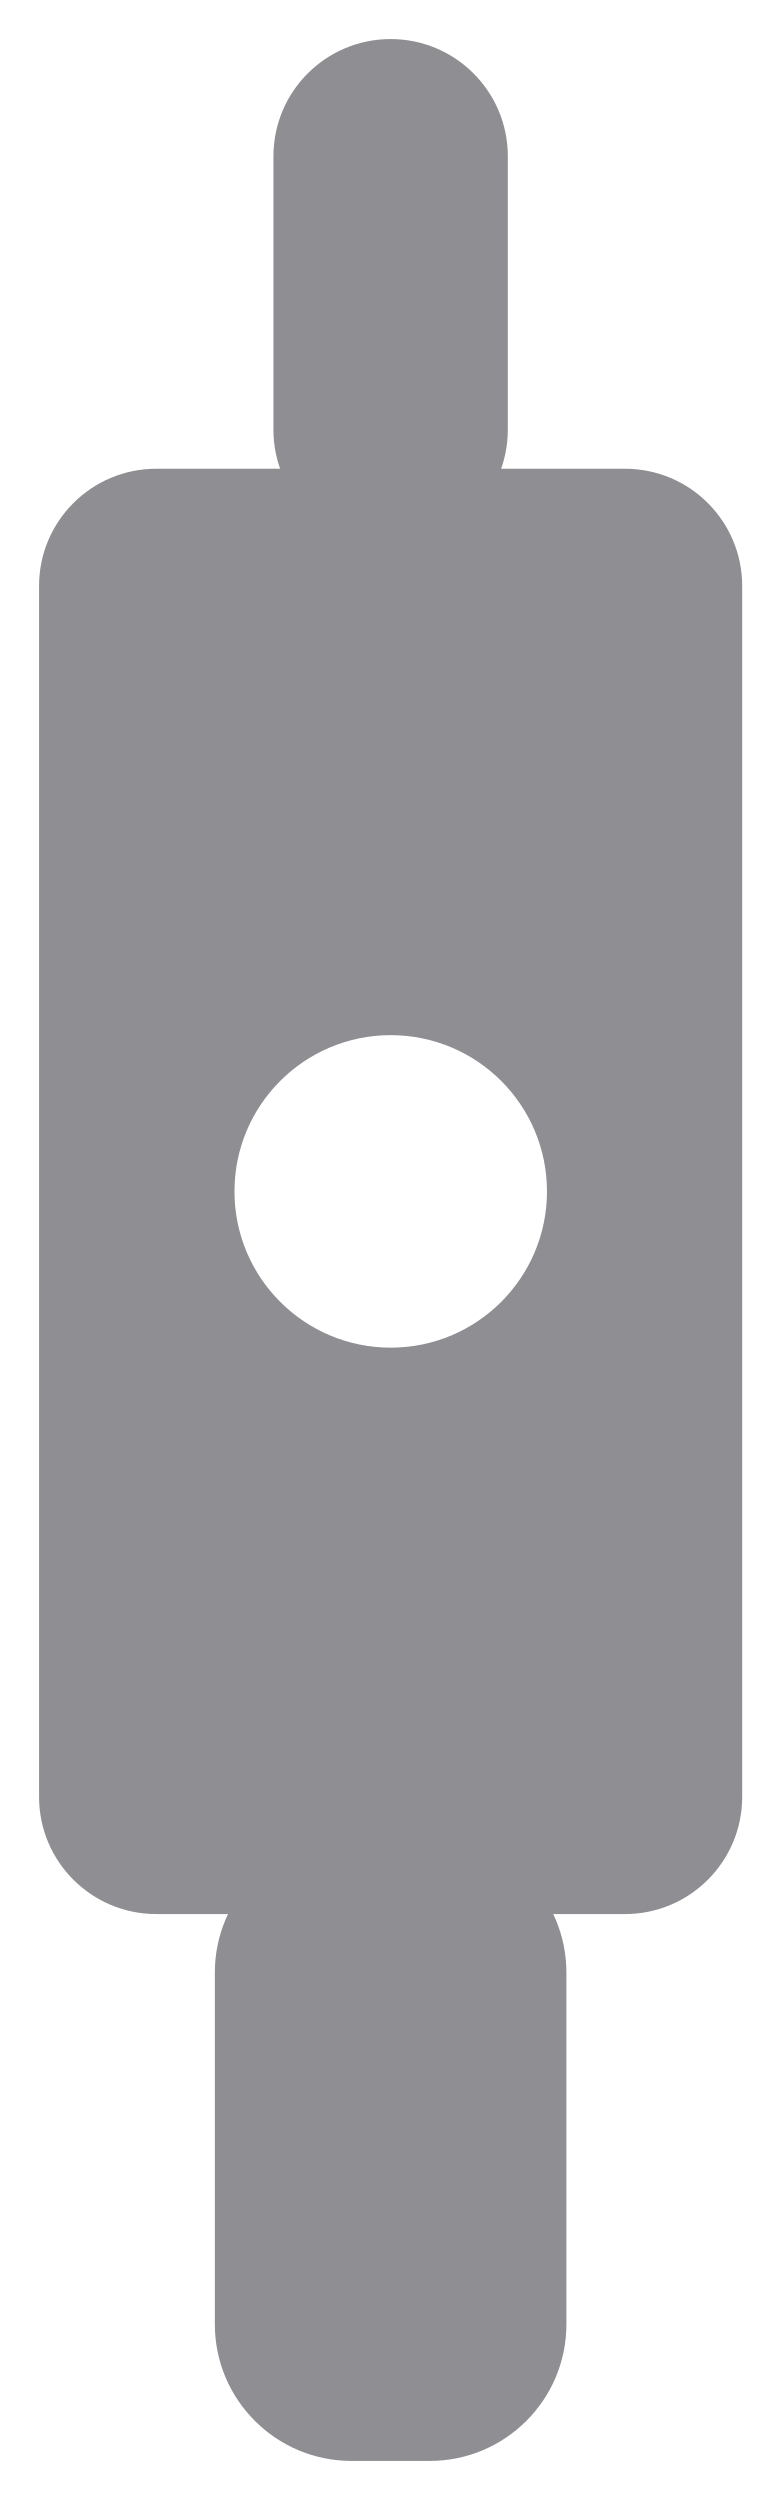
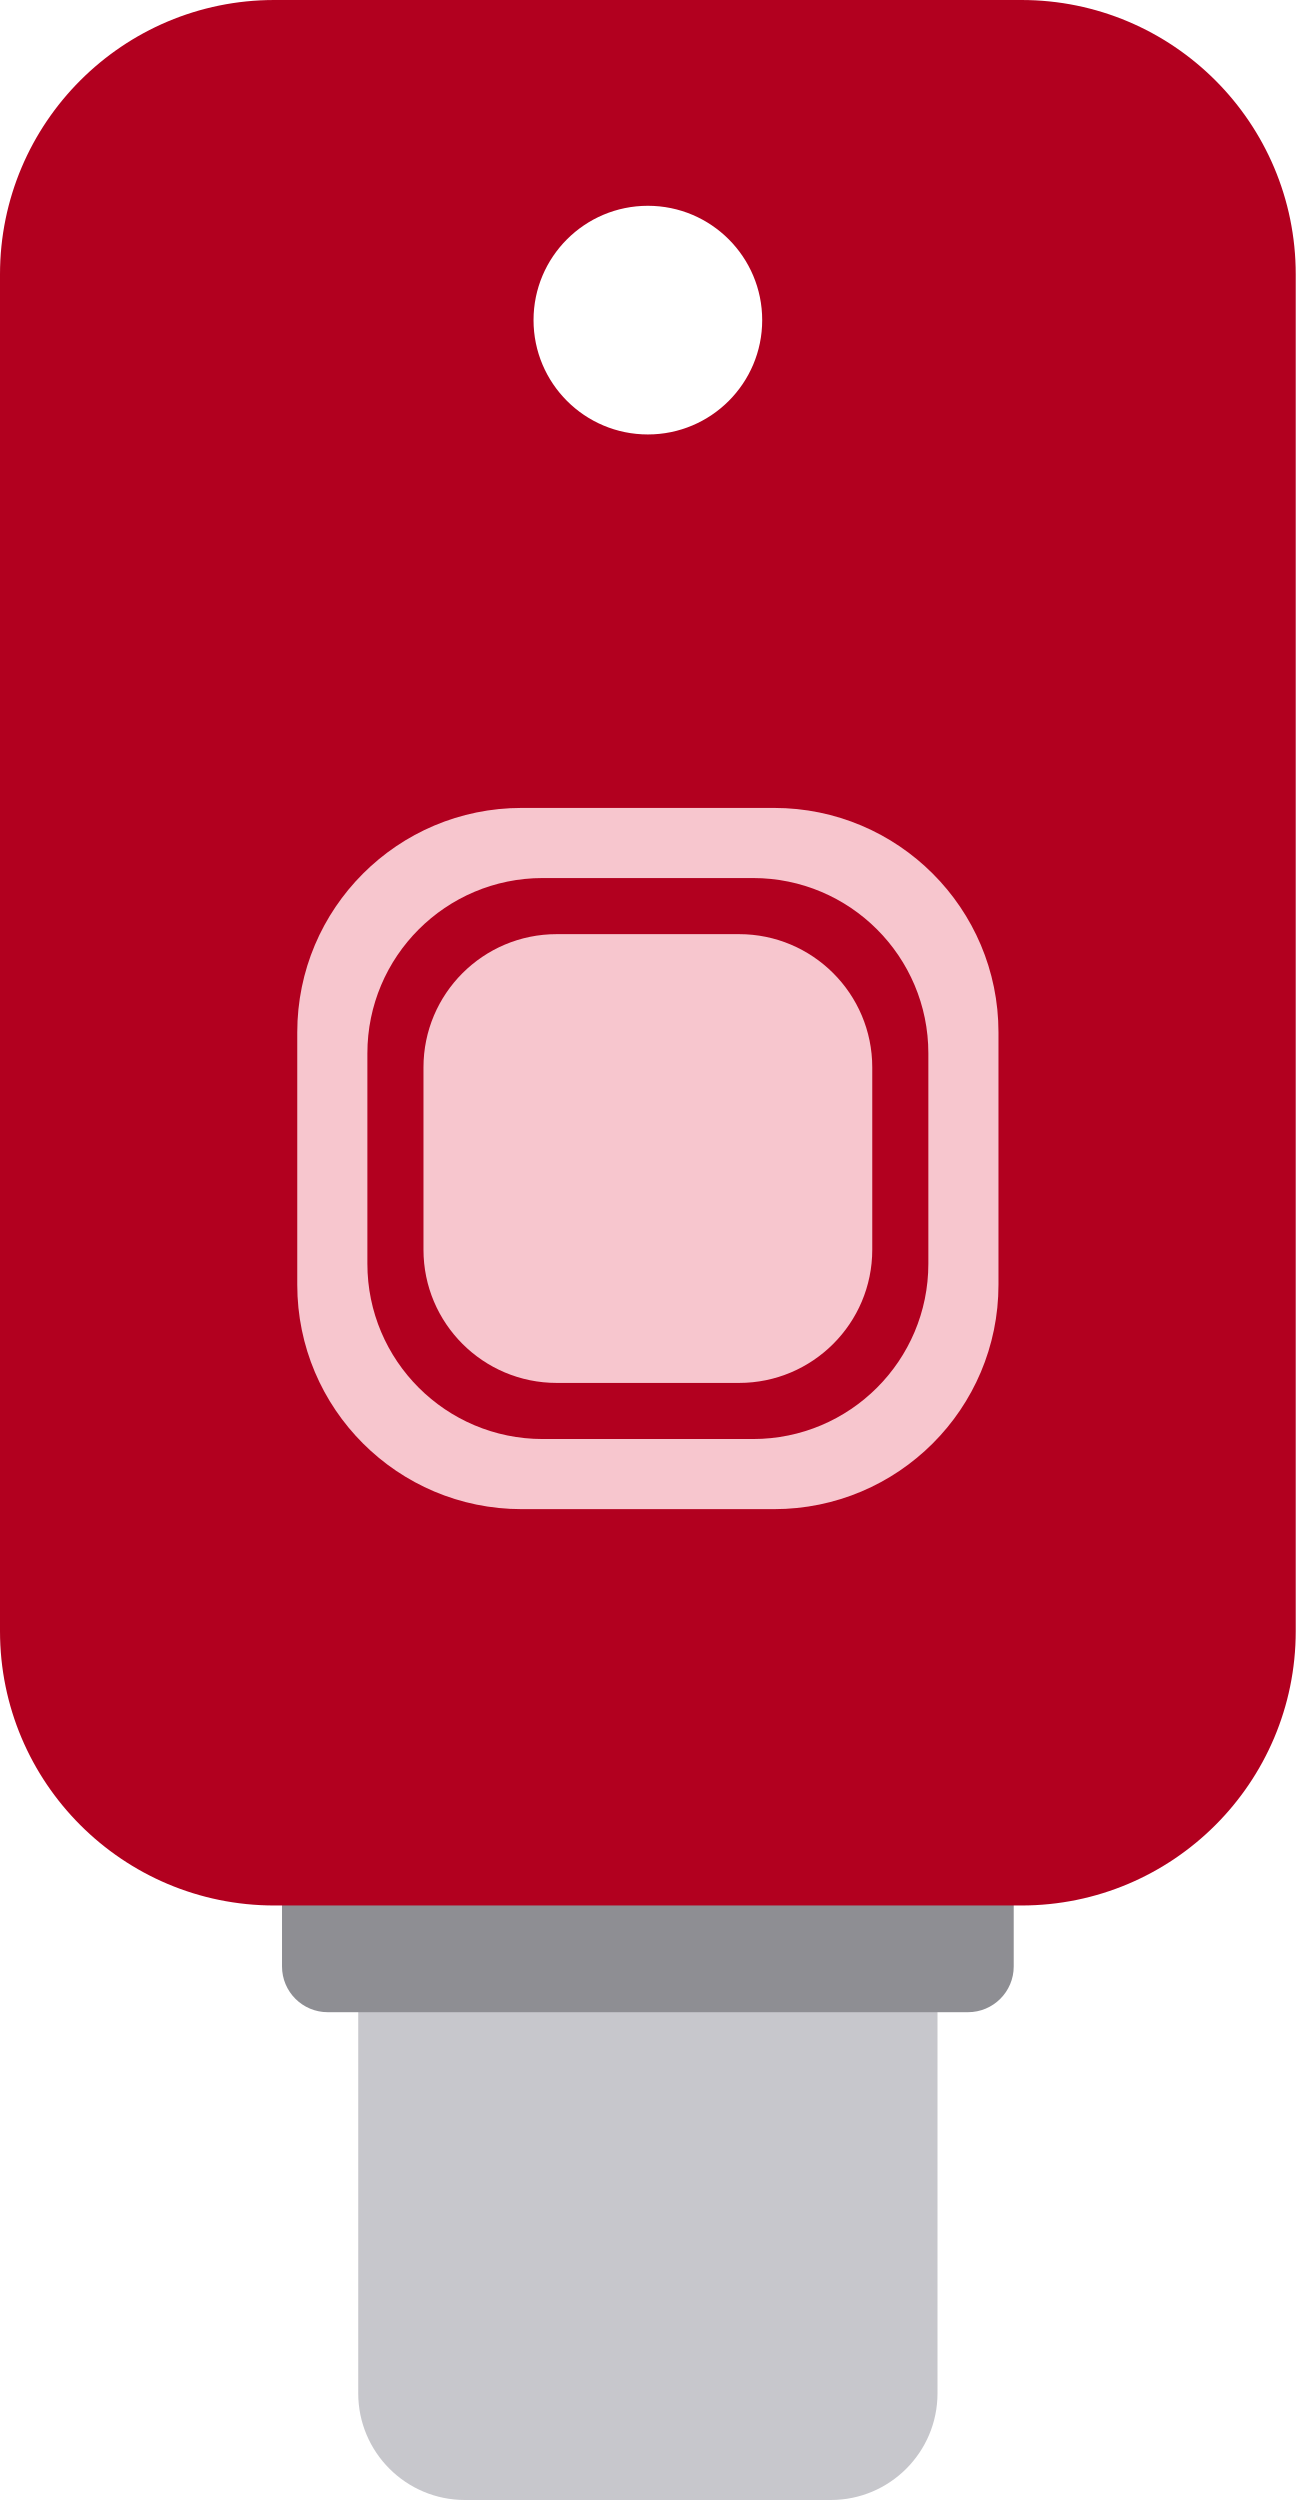
- <svg xmlns="http://www.w3.org/2000/svg" width="40" height="128" viewBox="0 0 40 128">
-   <rect x="14" y="2" width="12" height="26" rx="6" fill="#8E8E93" />
-   <path fill-rule="evenodd" fill="#8E8E93" d="M8,24 h24 a6,6 0 0 1 6,6 v62 a6,6 0 0 1 -6,6 h-24 a6,6 0 0 1 -6,-6 v-62 a6,6 0 0 1 6,-6 z M20,53 a8,8 0 1 0 0.01,0 z" />
-   <rect x="11" y="94" width="18" height="32" rx="7" fill="#8E8E93" />
+ <svg xmlns="http://www.w3.org/2000/svg" width="170" height="328" viewBox="0 0 170 328">
+   <g transform="translate(85 0)">
+     <rect x="-38" y="244" width="76" height="84" rx="14" fill="#C7C7CC" />
+     <rect x="-48" y="244" width="96" height="20" rx="6" fill="#8E8E93" />
+     <path fill-rule="evenodd" fill="#B2001F" d="M-49 0H49A36 36 0 0 1 85 36V214A36 36 0 0 1 49 250H-49A36 36 0 0 1 -85 214V36A36 36 0 0 1 -49 0ZM-15 42a15 15 0 1 0 30 0a15 15 0 1 0 -30 0Z" />
+     <rect x="-46" y="106" width="92" height="92" rx="29.44" fill="#F7C6CE" />
+     <rect x="-36.8" y="115.2" width="73.6" height="73.6" rx="23" fill="#B2001F" />
+     <rect x="-29.44" y="122.56" width="58.88" height="58.88" rx="17.48" fill="#F7C6CE" />
+   </g>
</svg>
